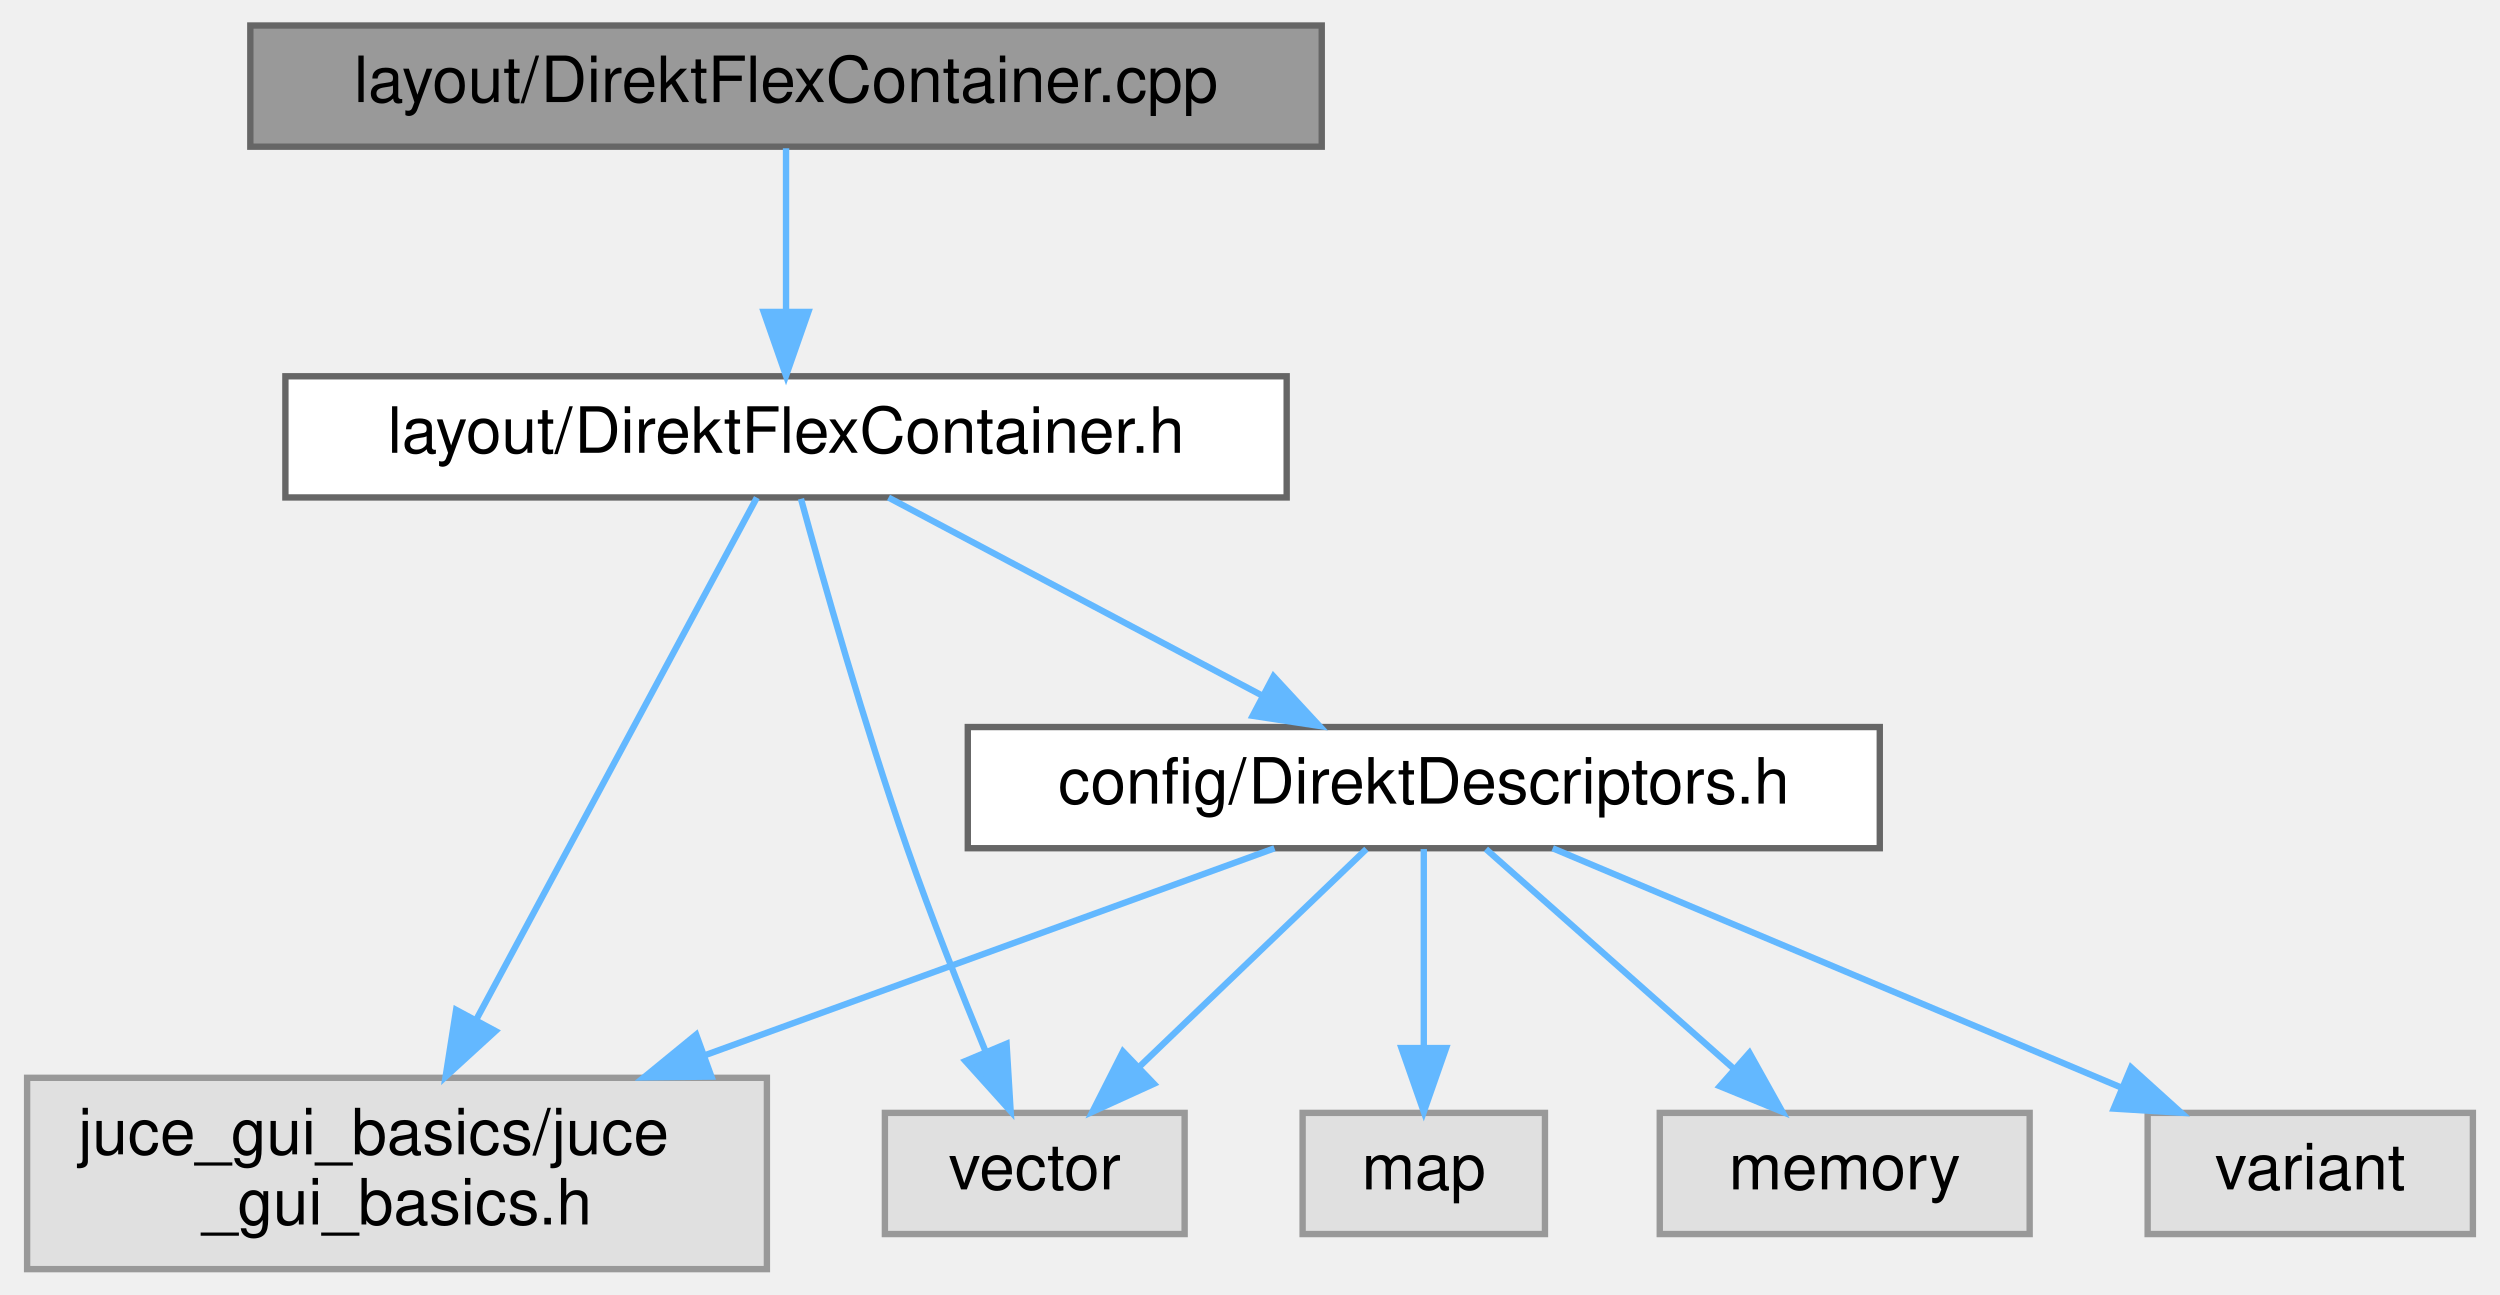
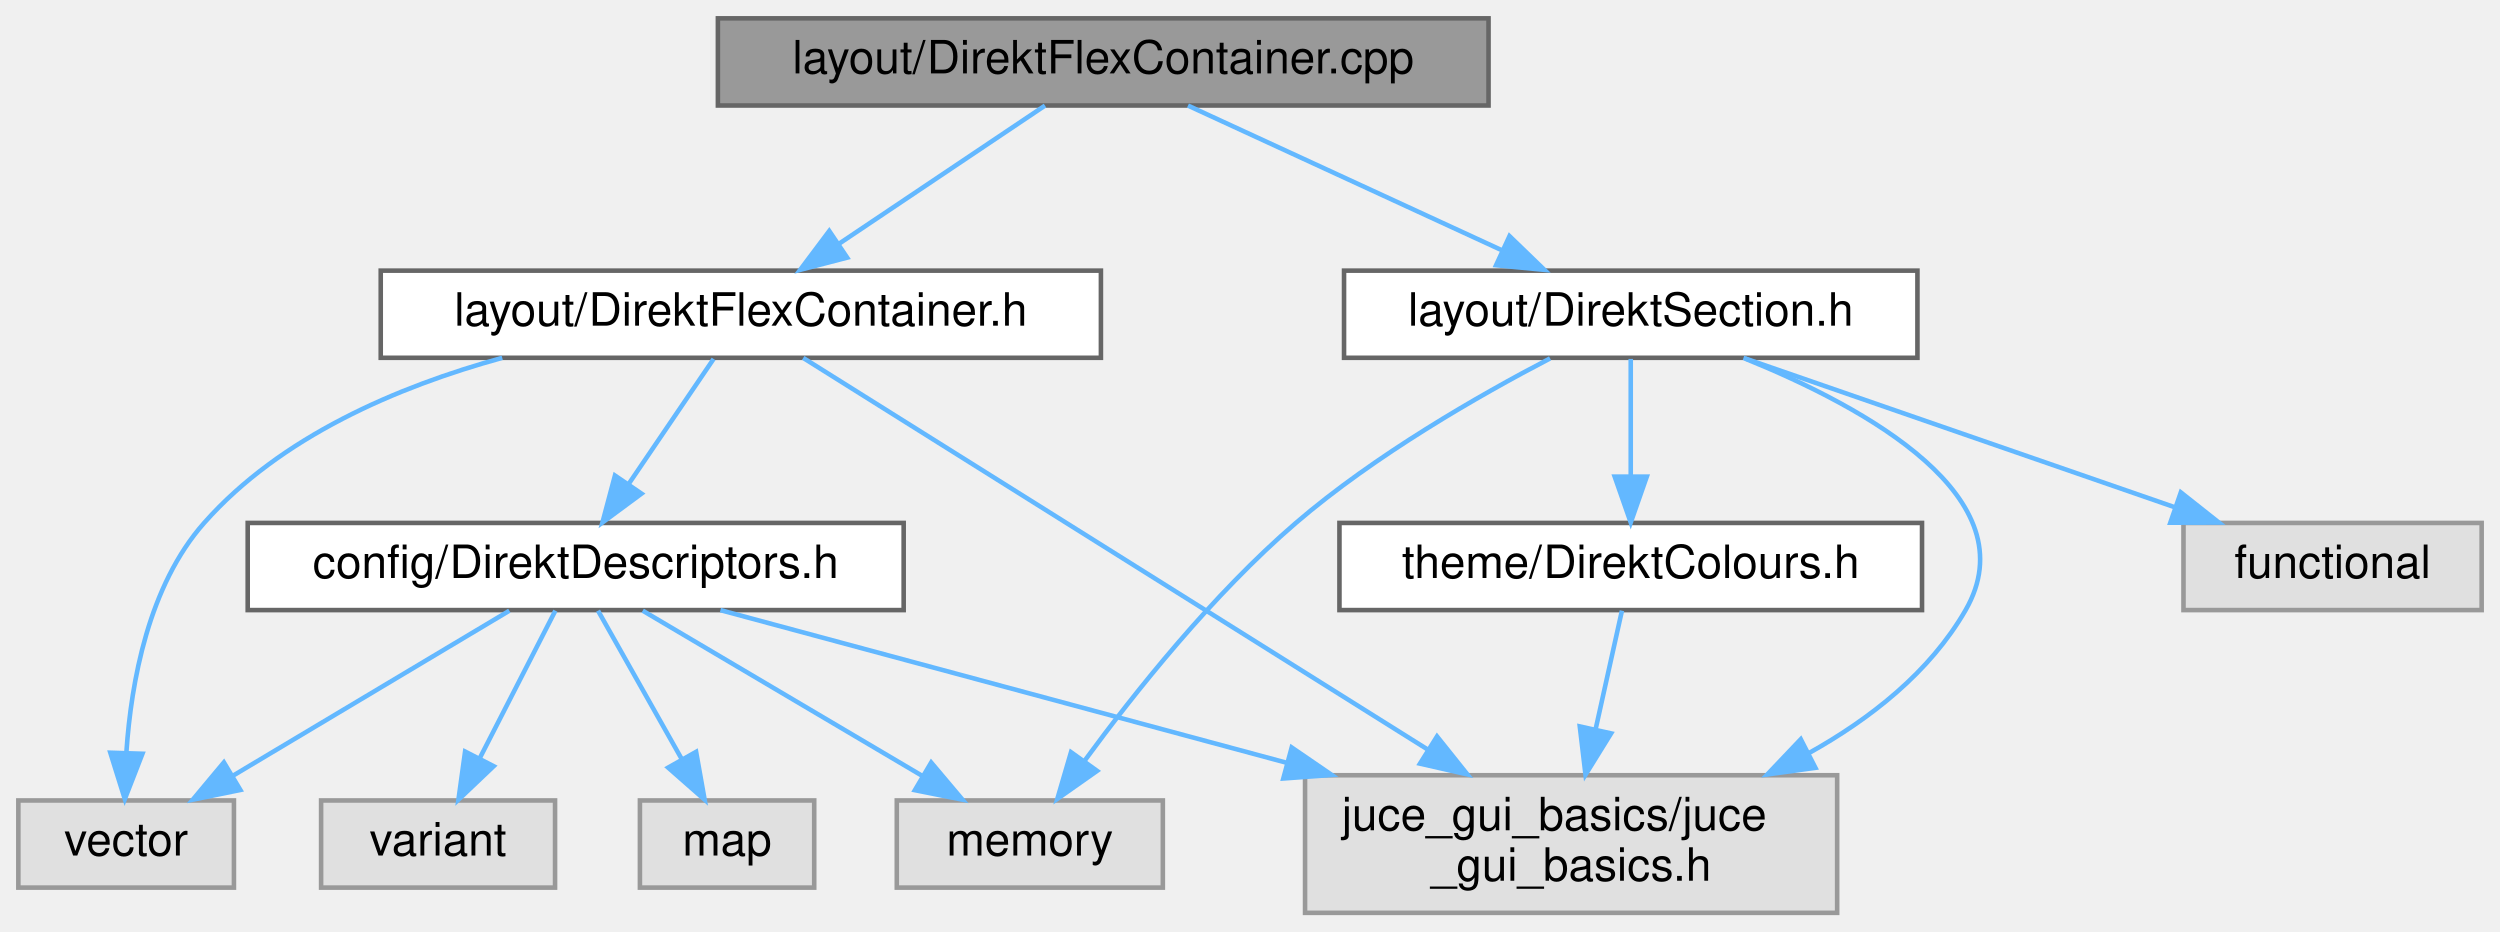
- <svg xmlns="http://www.w3.org/2000/svg" xmlns:xlink="http://www.w3.org/1999/xlink" width="392pt" height="203pt" viewBox="0.00 0.00 391.50 203.00">
+ <svg xmlns="http://www.w3.org/2000/svg" xmlns:xlink="http://www.w3.org/1999/xlink" width="545pt" height="203pt" viewBox="0.00 0.00 545.00 203.00">
  <g id="graph0" class="graph" transform="scale(1 1) rotate(0) translate(4 199)">
    <g id="Node000001" class="node">
      <g id="a_Node000001">
        <a xlink:title=" ">
-           <polygon fill="#999999" stroke="#666666" points="203,-195 35,-195 35,-176 203,-176 203,-195" />
-           <text text-anchor="middle" x="119" y="-183" font-family="Helvetica,sans-Serif" font-size="10.00">layout/DirektFlexContainer.cpp</text>
+           <polygon fill="#999999" stroke="#666666" points="320.5,-195 152.5,-195 152.5,-176 320.5,-176 320.5,-195" />
+           <text text-anchor="middle" x="236.5" y="-183" font-family="Helvetica,sans-Serif" font-size="10.00">layout/DirektFlexContainer.cpp</text>
        </a>
      </g>
    </g>
    <g id="Node000002" class="node">
      <g id="a_Node000002">
        <a xlink:href="DirektFlexContainer_8h.html" target="_top" xlink:title=" ">
-           <polygon fill="white" stroke="#666666" points="197.5,-140 40.5,-140 40.5,-121 197.5,-121 197.5,-140" />
-           <text text-anchor="middle" x="119" y="-128" font-family="Helvetica,sans-Serif" font-size="10.00">layout/DirektFlexContainer.h</text>
+           <polygon fill="white" stroke="#666666" points="236,-140 79,-140 79,-121 236,-121 236,-140" />
+           <text text-anchor="middle" x="157.5" y="-128" font-family="Helvetica,sans-Serif" font-size="10.00">layout/DirektFlexContainer.h</text>
        </a>
      </g>
    </g>
    <g id="edge1_Node000001_Node000002" class="edge">
      <g id="a_edge1_Node000001_Node000002">
        <a xlink:title=" ">
-           <path fill="none" stroke="#63b8ff" d="M119,-175.75C119,-168.8 119,-158.85 119,-150.13" />
-           <polygon fill="#63b8ff" stroke="#63b8ff" points="122.5,-150.09 119,-140.09 115.5,-150.09 122.5,-150.09" />
+           <path fill="none" stroke="#63b8ff" d="M223.81,-175.98C211.67,-167.84 193.14,-155.41 178.75,-145.76" />
+           <polygon fill="#63b8ff" stroke="#63b8ff" points="180.68,-142.84 170.42,-140.17 176.78,-148.65 180.68,-142.84" />
+         </a>
+       </g>
+     </g>
+     <g id="Node000009" class="node">
+       <g id="a_Node000009">
+         <a xlink:href="DirektSection_8h.html" target="_top" xlink:title=" ">
+           <polygon fill="white" stroke="#666666" points="414,-140 289,-140 289,-121 414,-121 414,-140" />
+           <text text-anchor="middle" x="351.5" y="-128" font-family="Helvetica,sans-Serif" font-size="10.00">layout/DirektSection.h</text>
+         </a>
+       </g>
+     </g>
+     <g id="edge10_Node000001_Node000009" class="edge">
+       <g id="a_edge10_Node000001_Node000009">
+         <a xlink:title=" ">
+           <path fill="none" stroke="#63b8ff" d="M254.98,-175.98C273.48,-167.46 302.18,-154.23 323.48,-144.41" />
+           <polygon fill="#63b8ff" stroke="#63b8ff" points="325.07,-147.53 332.69,-140.17 322.14,-141.18 325.07,-147.53" />
        </a>
      </g>
    </g>
    <g id="Node000003" class="node">
      <g id="a_Node000003">
        <a xlink:title=" ">
-           <polygon fill="#e0e0e0" stroke="#999999" points="116,-30 0,-30 0,0 116,0 116,-30" />
-           <text text-anchor="start" x="8" y="-18" font-family="Helvetica,sans-Serif" font-size="10.00">juce_gui_basics/juce</text>
-           <text text-anchor="middle" x="58" y="-7" font-family="Helvetica,sans-Serif" font-size="10.00">_gui_basics.h</text>
+           <polygon fill="#e0e0e0" stroke="#999999" points="396.5,-30 280.5,-30 280.5,0 396.5,0 396.5,-30" />
+           <text text-anchor="start" x="288.5" y="-18" font-family="Helvetica,sans-Serif" font-size="10.00">juce_gui_basics/juce</text>
+           <text text-anchor="middle" x="338.5" y="-7" font-family="Helvetica,sans-Serif" font-size="10.00">_gui_basics.h</text>
        </a>
      </g>
    </g>
    <g id="edge2_Node000002_Node000003" class="edge">
      <g id="a_edge2_Node000002_Node000003">
        <a xlink:title=" ">
-           <path fill="none" stroke="#63b8ff" d="M114.42,-120.97C105.18,-103.78 84.05,-64.47 70.43,-39.13" />
-           <polygon fill="#63b8ff" stroke="#63b8ff" points="73.44,-37.33 65.62,-30.18 67.27,-40.65 73.44,-37.33" />
+           <path fill="none" stroke="#63b8ff" d="M171.1,-120.97C199.84,-102.95 267.37,-60.6 307.32,-35.55" />
+           <polygon fill="#63b8ff" stroke="#63b8ff" points="309.27,-38.46 315.89,-30.18 305.55,-32.53 309.27,-38.46" />
        </a>
      </g>
    </g>
    <g id="Node000004" class="node">
      <g id="a_Node000004">
        <a xlink:title=" ">
-           <polygon fill="#e0e0e0" stroke="#999999" points="181.5,-24.5 134.5,-24.5 134.5,-5.5 181.5,-5.5 181.5,-24.5" />
-           <text text-anchor="middle" x="158" y="-12.5" font-family="Helvetica,sans-Serif" font-size="10.00">vector</text>
+           <polygon fill="#e0e0e0" stroke="#999999" points="47,-24.5 0,-24.5 0,-5.5 47,-5.5 47,-24.5" />
+           <text text-anchor="middle" x="23.5" y="-12.5" font-family="Helvetica,sans-Serif" font-size="10.00">vector</text>
        </a>
      </g>
    </g>
    <g id="edge3_Node000002_Node000004" class="edge">
      <g id="a_edge3_Node000002_Node000004">
        <a xlink:title=" ">
-           <path fill="none" stroke="#63b8ff" d="M121.34,-120.79C124.7,-108.49 131.25,-85.34 138,-66 141.71,-55.35 146.37,-43.64 150.25,-34.23" />
-           <polygon fill="#63b8ff" stroke="#63b8ff" points="153.58,-35.34 154.22,-24.76 147.13,-32.63 153.58,-35.34" />
+           <path fill="none" stroke="#63b8ff" d="M105.49,-120.99C82.58,-114.69 57.13,-103.8 40.5,-85 28.38,-71.31 24.6,-50.34 23.56,-35.11" />
+           <polygon fill="#63b8ff" stroke="#63b8ff" points="27.05,-34.68 23.21,-24.8 20.05,-34.91 27.05,-34.68" />
        </a>
      </g>
    </g>
    <g id="Node000005" class="node">
      <g id="a_Node000005">
        <a xlink:href="DirektDescriptors_8h.html" target="_top" xlink:title=" ">
-           <polygon fill="white" stroke="#666666" points="290.5,-85 147.5,-85 147.5,-66 290.5,-66 290.5,-85" />
-           <text text-anchor="middle" x="219" y="-73" font-family="Helvetica,sans-Serif" font-size="10.00">config/DirektDescriptors.h</text>
+           <polygon fill="white" stroke="#666666" points="193,-85 50,-85 50,-66 193,-66 193,-85" />
+           <text text-anchor="middle" x="121.5" y="-73" font-family="Helvetica,sans-Serif" font-size="10.00">config/DirektDescriptors.h</text>
        </a>
      </g>
    </g>
    <g id="edge4_Node000002_Node000005" class="edge">
      <g id="a_edge4_Node000002_Node000005">
        <a xlink:title=" ">
-           <path fill="none" stroke="#63b8ff" d="M135.07,-120.98C150.86,-112.61 175.22,-99.7 193.63,-89.95" />
-           <polygon fill="#63b8ff" stroke="#63b8ff" points="195.44,-92.95 202.64,-85.17 192.17,-86.76 195.44,-92.95" />
+           <path fill="none" stroke="#63b8ff" d="M151.56,-120.75C146.52,-113.34 139.16,-102.5 132.99,-93.41" />
+           <polygon fill="#63b8ff" stroke="#63b8ff" points="135.85,-91.39 127.33,-85.09 130.06,-95.33 135.85,-91.39" />
        </a>
      </g>
    </g>
    <g id="edge5_Node000005_Node000003" class="edge">
      <g id="a_edge5_Node000005_Node000003">
        <a xlink:title=" ">
-           <path fill="none" stroke="#63b8ff" d="M195.59,-65.99C172.32,-57.54 135.93,-44.32 106.42,-33.59" />
-           <polygon fill="#63b8ff" stroke="#63b8ff" points="107.3,-30.19 96.71,-30.06 104.91,-36.77 107.3,-30.19" />
+           <path fill="none" stroke="#63b8ff" d="M153.05,-65.99C185.31,-57.3 236.25,-43.57 276.58,-32.69" />
+           <polygon fill="#63b8ff" stroke="#63b8ff" points="277.59,-36.05 286.33,-30.06 275.76,-29.29 277.59,-36.05" />
        </a>
      </g>
    </g>
    <g id="edge9_Node000005_Node000004" class="edge">
      <g id="a_edge9_Node000005_Node000004">
        <a xlink:title=" ">
-           <path fill="none" stroke="#63b8ff" d="M210,-65.87C200.63,-56.88 185.75,-42.61 174.3,-31.64" />
-           <polygon fill="#63b8ff" stroke="#63b8ff" points="176.68,-29.06 167.04,-24.67 171.83,-34.12 176.68,-29.06" />
+           <path fill="none" stroke="#63b8ff" d="M107.04,-65.87C91.19,-56.41 65.53,-41.09 46.82,-29.92" />
+           <polygon fill="#63b8ff" stroke="#63b8ff" points="48.4,-26.79 38.02,-24.67 44.81,-32.8 48.4,-26.79" />
        </a>
      </g>
    </g>
    <g id="Node000006" class="node">
      <g id="a_Node000006">
        <a xlink:title=" ">
-           <polygon fill="#e0e0e0" stroke="#999999" points="238,-24.5 200,-24.5 200,-5.5 238,-5.5 238,-24.5" />
-           <text text-anchor="middle" x="219" y="-12.5" font-family="Helvetica,sans-Serif" font-size="10.00">map</text>
+           <polygon fill="#e0e0e0" stroke="#999999" points="173.5,-24.5 135.5,-24.5 135.5,-5.5 173.5,-5.5 173.5,-24.5" />
+           <text text-anchor="middle" x="154.5" y="-12.5" font-family="Helvetica,sans-Serif" font-size="10.00">map</text>
        </a>
      </g>
    </g>
    <g id="edge6_Node000005_Node000006" class="edge">
      <g id="a_edge6_Node000005_Node000006">
        <a xlink:title=" ">
-           <path fill="none" stroke="#63b8ff" d="M219,-65.87C219,-57.75 219,-45.31 219,-34.89" />
-           <polygon fill="#63b8ff" stroke="#63b8ff" points="222.5,-34.67 219,-24.67 215.5,-34.67 222.5,-34.67" />
+           <path fill="none" stroke="#63b8ff" d="M126.37,-65.87C131.15,-57.4 138.57,-44.24 144.59,-33.57" />
+           <polygon fill="#63b8ff" stroke="#63b8ff" points="147.75,-35.1 149.61,-24.67 141.65,-31.66 147.75,-35.1" />
        </a>
      </g>
    </g>
    <g id="Node000007" class="node">
      <g id="a_Node000007">
        <a xlink:title=" ">
-           <polygon fill="#e0e0e0" stroke="#999999" points="314,-24.5 256,-24.5 256,-5.5 314,-5.5 314,-24.5" />
-           <text text-anchor="middle" x="285" y="-12.5" font-family="Helvetica,sans-Serif" font-size="10.00">memory</text>
+           <polygon fill="#e0e0e0" stroke="#999999" points="249.5,-24.5 191.5,-24.5 191.5,-5.5 249.5,-5.5 249.5,-24.5" />
+           <text text-anchor="middle" x="220.5" y="-12.5" font-family="Helvetica,sans-Serif" font-size="10.00">memory</text>
        </a>
      </g>
    </g>
    <g id="edge7_Node000005_Node000007" class="edge">
      <g id="a_edge7_Node000005_Node000007">
        <a xlink:title=" ">
-           <path fill="none" stroke="#63b8ff" d="M228.74,-65.87C238.97,-56.8 255.29,-42.34 267.72,-31.32" />
-           <polygon fill="#63b8ff" stroke="#63b8ff" points="270.06,-33.92 275.22,-24.67 265.42,-28.68 270.06,-33.92" />
+           <path fill="none" stroke="#63b8ff" d="M136.11,-65.87C152.19,-56.36 178.28,-40.95 197.2,-29.77" />
+           <polygon fill="#63b8ff" stroke="#63b8ff" points="199,-32.77 205.83,-24.67 195.44,-26.74 199,-32.77" />
        </a>
      </g>
    </g>
    <g id="Node000008" class="node">
      <g id="a_Node000008">
        <a xlink:title=" ">
-           <polygon fill="#e0e0e0" stroke="#999999" points="383.5,-24.5 332.5,-24.5 332.5,-5.5 383.5,-5.5 383.5,-24.5" />
-           <text text-anchor="middle" x="358" y="-12.5" font-family="Helvetica,sans-Serif" font-size="10.00">variant</text>
+           <polygon fill="#e0e0e0" stroke="#999999" points="117,-24.5 66,-24.5 66,-5.5 117,-5.5 117,-24.5" />
+           <text text-anchor="middle" x="91.5" y="-12.5" font-family="Helvetica,sans-Serif" font-size="10.00">variant</text>
        </a>
      </g>
    </g>
    <g id="edge8_Node000005_Node000008" class="edge">
      <g id="a_edge8_Node000005_Node000008">
        <a xlink:title=" ">
-           <path fill="none" stroke="#63b8ff" d="M239.21,-65.99C262.68,-56.12 301.61,-39.73 328.46,-28.43" />
-           <polygon fill="#63b8ff" stroke="#63b8ff" points="329.9,-31.62 337.76,-24.52 327.19,-25.17 329.9,-31.62" />
+           <path fill="none" stroke="#63b8ff" d="M117.07,-65.87C112.73,-57.4 105.98,-44.24 100.51,-33.57" />
+           <polygon fill="#63b8ff" stroke="#63b8ff" points="103.62,-31.97 95.94,-24.67 97.39,-35.16 103.62,-31.97" />
+         </a>
+       </g>
+     </g>
+     <g id="edge11_Node000009_Node000003" class="edge">
+       <g id="a_edge11_Node000009_Node000003">
+         <a xlink:title=" ">
+           <path fill="none" stroke="#63b8ff" d="M376.44,-120.82C402.74,-110.16 438.57,-90.46 424.5,-66 416.73,-52.49 403.75,-42.29 390.2,-34.75" />
+           <polygon fill="#63b8ff" stroke="#63b8ff" points="391.76,-31.62 381.27,-30.17 388.57,-37.85 391.76,-31.62" />
+         </a>
+       </g>
+     </g>
+     <g id="edge13_Node000009_Node000007" class="edge">
+       <g id="a_edge13_Node000009_Node000007">
+         <a xlink:title=" ">
+           <path fill="none" stroke="#63b8ff" d="M333.92,-120.87C318.44,-112.8 295.73,-99.8 278.5,-85 260.41,-69.46 243.31,-47.98 232.42,-33.13" />
+           <polygon fill="#63b8ff" stroke="#63b8ff" points="235.17,-30.95 226.5,-24.85 229.48,-35.02 235.17,-30.95" />
+         </a>
+       </g>
+     </g>
+     <g id="Node000010" class="node">
+       <g id="a_Node000010">
+         <a xlink:title=" ">
+           <polygon fill="#e0e0e0" stroke="#999999" points="537,-85 472,-85 472,-66 537,-66 537,-85" />
+           <text text-anchor="middle" x="504.5" y="-73" font-family="Helvetica,sans-Serif" font-size="10.00">functional</text>
+         </a>
+       </g>
+     </g>
+     <g id="edge12_Node000009_Node000010" class="edge">
+       <g id="a_edge12_Node000009_Node000010">
+         <a xlink:title=" ">
+           <path fill="none" stroke="#63b8ff" d="M376.08,-120.98C401.55,-112.16 441.54,-98.31 470.13,-88.41" />
+           <polygon fill="#63b8ff" stroke="#63b8ff" points="471.42,-91.66 479.73,-85.08 469.13,-85.05 471.42,-91.66" />
+         </a>
+       </g>
+     </g>
+     <g id="Node000011" class="node">
+       <g id="a_Node000011">
+         <a xlink:href="DirektColours_8h.html" target="_top" xlink:title=" ">
+           <polygon fill="white" stroke="#666666" points="415,-85 288,-85 288,-66 415,-66 415,-85" />
+           <text text-anchor="middle" x="351.5" y="-73" font-family="Helvetica,sans-Serif" font-size="10.00">theme/DirektColours.h</text>
+         </a>
+       </g>
+     </g>
+     <g id="edge14_Node000009_Node000011" class="edge">
+       <g id="a_edge14_Node000009_Node000011">
+         <a xlink:title=" ">
+           <path fill="none" stroke="#63b8ff" d="M351.5,-120.75C351.5,-113.8 351.5,-103.85 351.5,-95.13" />
+           <polygon fill="#63b8ff" stroke="#63b8ff" points="355,-95.09 351.5,-85.09 348,-95.09 355,-95.09" />
+         </a>
+       </g>
+     </g>
+     <g id="edge15_Node000011_Node000003" class="edge">
+       <g id="a_edge15_Node000011_Node000003">
+         <a xlink:title=" ">
+           <path fill="none" stroke="#63b8ff" d="M349.58,-65.87C348.06,-59.03 345.86,-49.14 343.83,-39.97" />
+           <polygon fill="#63b8ff" stroke="#63b8ff" points="347.22,-39.12 341.64,-30.11 340.39,-40.64 347.22,-39.12" />
        </a>
      </g>
    </g>
  </g>
</svg>
